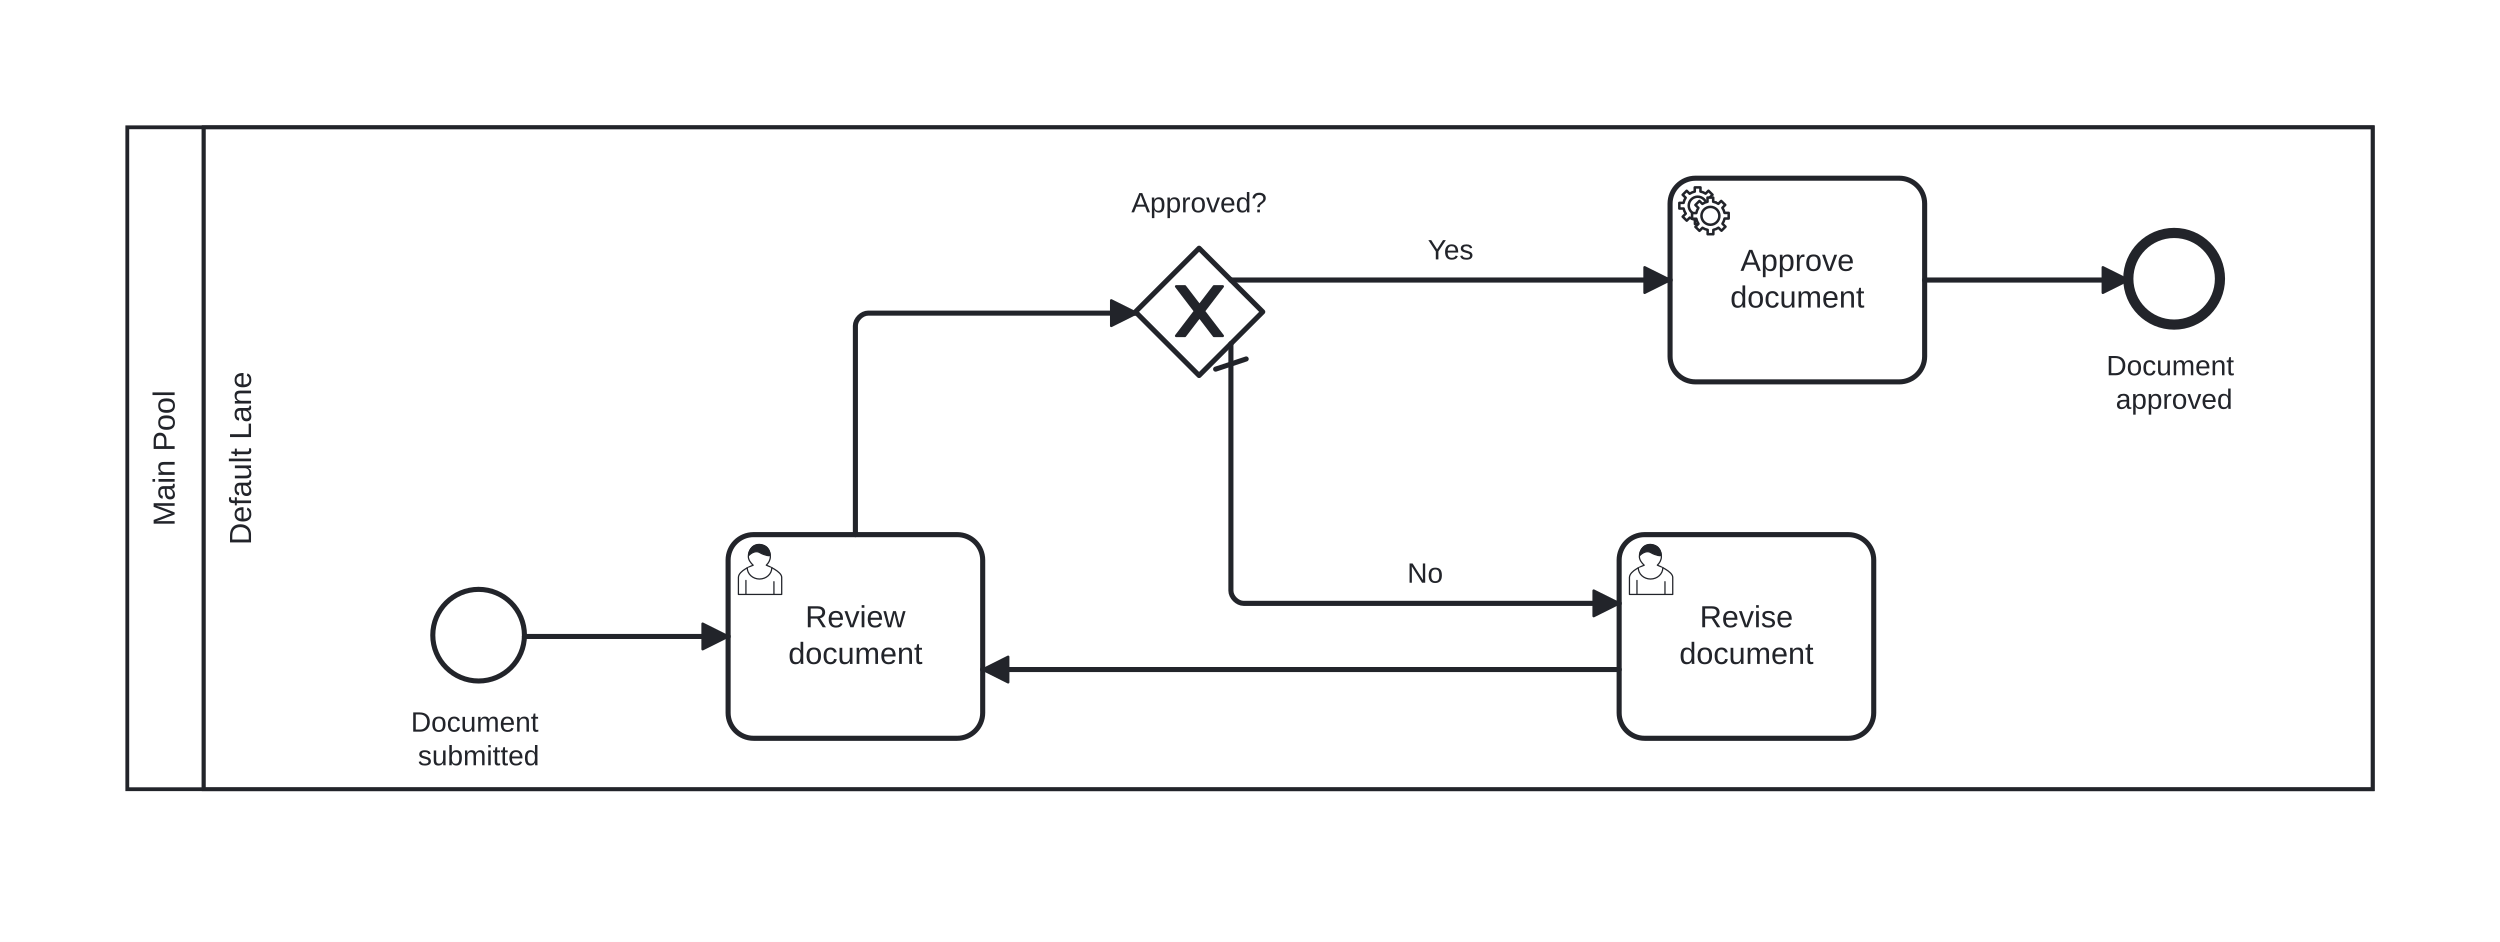
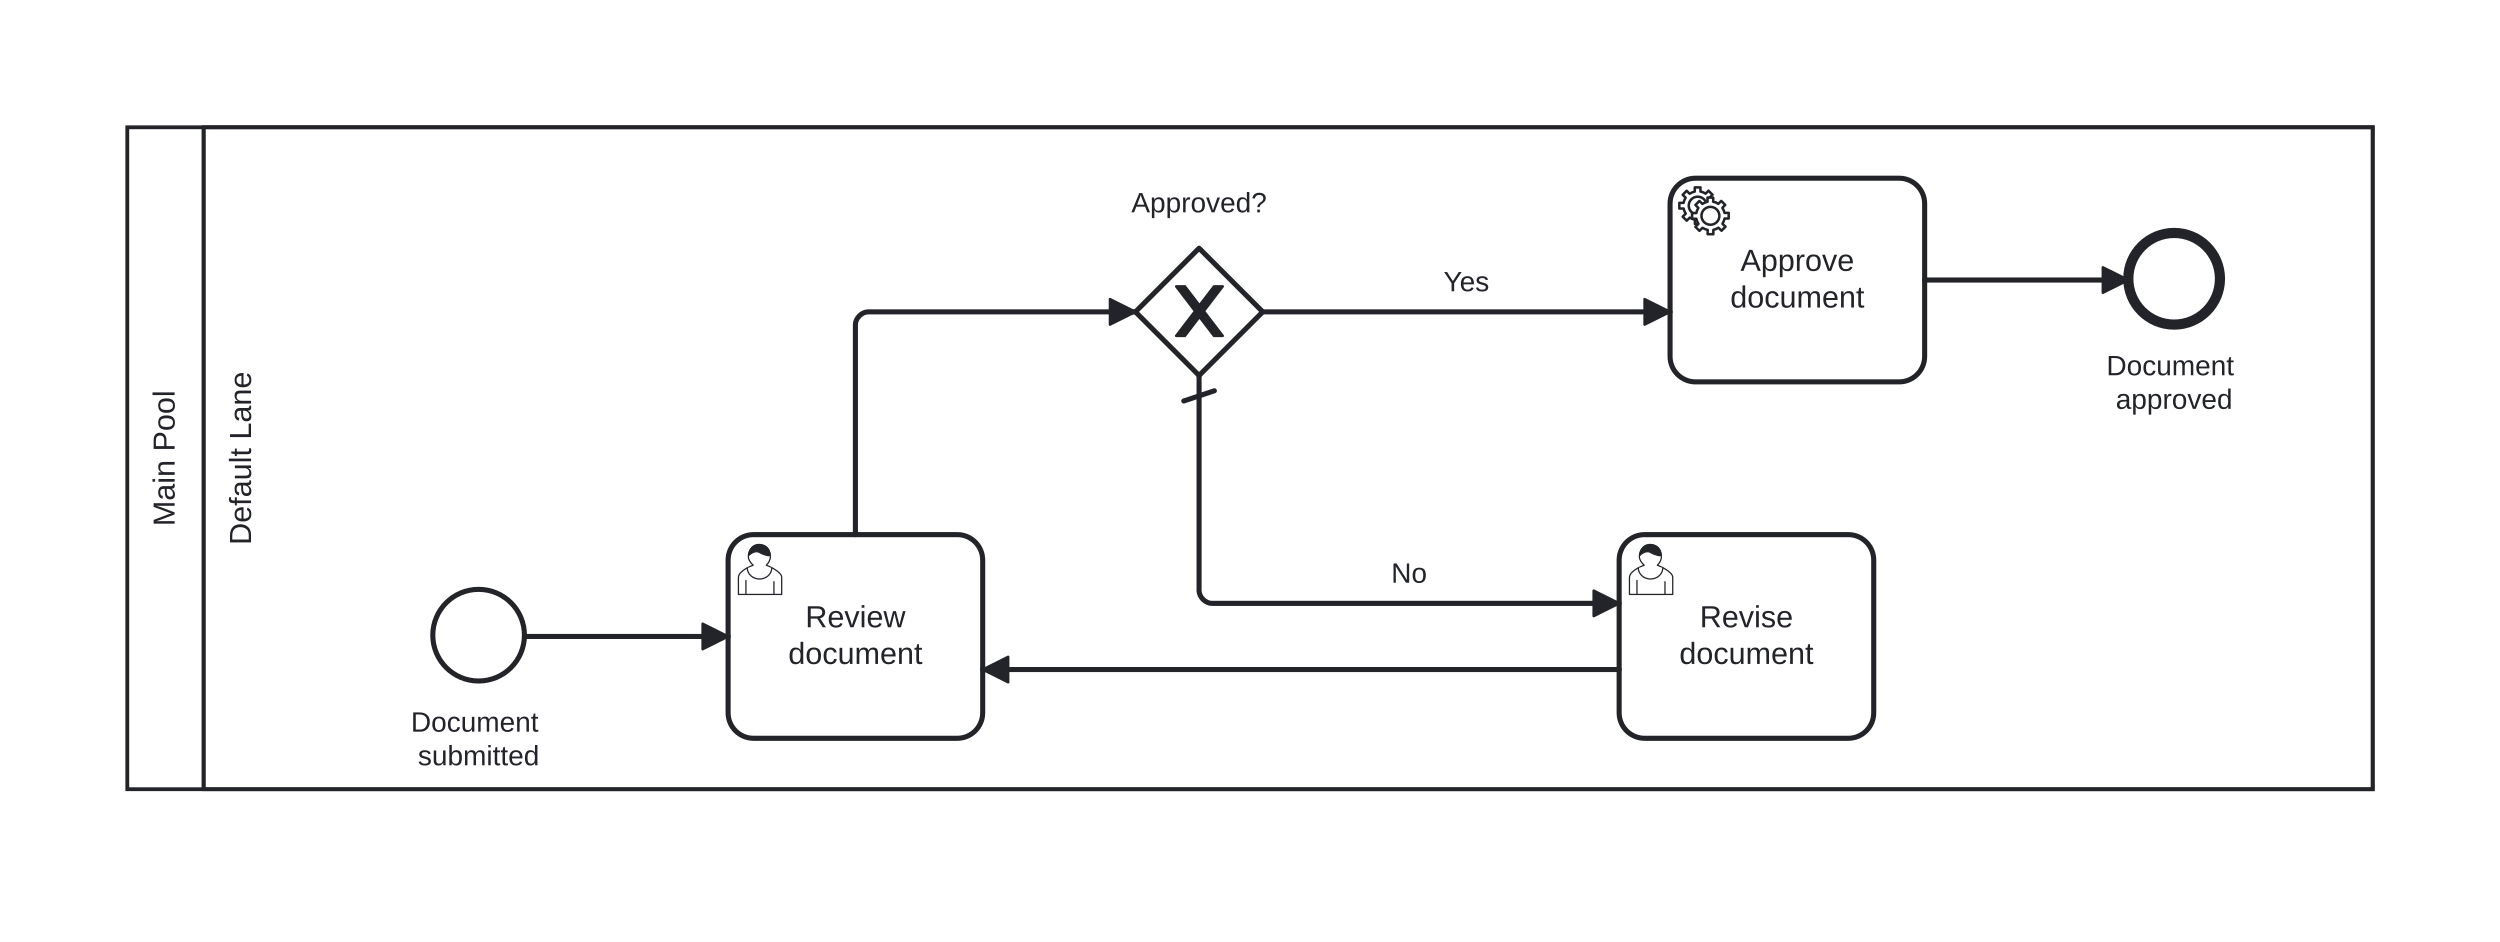
<svg xmlns="http://www.w3.org/2000/svg" width="982" height="370" viewBox="0 0 982 370" font-family="Arial, sans-serif">
  <defs>
    <marker id="seq-end" viewBox="0 0 20 20" refX="11" refY="10" markerWidth="10" markerHeight="10" orient="auto">
      <path d="M 1 5 L 11 10 L 1 15 Z" fill="#22242a" stroke="#22242a" stroke-width="1" stroke-linecap="round" stroke-linejoin="round" />
    </marker>
    <marker id="seq-default-src" viewBox="0 0 20 20" refX="0" refY="10" markerWidth="10" markerHeight="10" orient="auto">
      <path d="M 6 4 L 10 16" fill="none" stroke="#22242a" stroke-width="2" stroke-linecap="round" />
    </marker>
    <marker id="seq-conditional-src" viewBox="0 0 20 20" refX="-1" refY="10" markerWidth="10" markerHeight="10" orient="auto">
      <path d="M 0 10 L 8 6 L 16 10 L 8 14 Z" fill="#ffffff" stroke="#22242a" stroke-width="2" stroke-linejoin="round" />
    </marker>
    <marker id="msg-start" viewBox="0 0 20 20" refX="6" refY="6" markerWidth="20" markerHeight="20" orient="auto">
      <circle cx="6" cy="6" r="3.5" fill="#ffffff" stroke="#22242a" stroke-width="1" stroke-dasharray="10000, 1" />
    </marker>
    <marker id="msg-end" viewBox="0 0 20 20" refX="8.5" refY="5" markerWidth="20" markerHeight="20" orient="auto">
      <path d="m 1 5 l 0 -3 l 7 3 l -7 3 z" fill="#ffffff" stroke="#22242a" stroke-width="1" stroke-linecap="round" stroke-linejoin="round" stroke-dasharray="10000, 1" />
    </marker>
    <marker id="assoc-end" viewBox="0 0 20 20" refX="11" refY="10" markerWidth="10" markerHeight="10" orient="auto">
      <path d="M 1 5 L 11 10 L 1 15" fill="none" stroke="#22242a" stroke-width="1.5" stroke-linecap="round" stroke-linejoin="round" stroke-dasharray="10000, 1" />
    </marker>
  </defs>
  <rect width="982" height="370" fill="#ffffff" />
  <rect x="50" y="50" width="882" height="260" fill="#ffffff" fill-opacity="0.95" stroke="#22242a" stroke-width="1.5" />
  <path d="M 80 50 L 80 310" stroke="#22242a" stroke-width="1.5" fill="none" />
  <text x="68.6" y="180" text-anchor="middle" font-size="12" fill="#22242a" transform="rotate(-90,68.6,180)">Main Pool</text>
  <rect x="80" y="50" width="852" height="260" fill="#ffffff" fill-opacity="0.25" stroke="#22242a" stroke-width="1.5" />
  <text x="98.6" y="180" text-anchor="middle" font-size="12" fill="#22242a" transform="rotate(-90,98.6,180)">Default Lane</text>
  <g data-element-id="start1">
    <circle cx="188" cy="249.5" r="18" fill="#ffffff" fill-opacity="0.95" stroke="#22242a" stroke-width="2" />
    <text text-anchor="middle" font-size="11" fill="#22242a">
      <tspan x="188" y="287.4">Document</tspan>
      <tspan x="188" y="300.6">submitted</tspan>
    </text>
  </g>
  <g data-element-id="task1">
    <rect x="286" y="210" width="100" height="80" rx="10" ry="10" fill="#ffffff" fill-opacity="0.95" stroke="#22242a" stroke-width="2" />
    <text x="336" y="246.4" text-anchor="middle" font-size="12" fill="#22242a">Review</text>
    <text x="336" y="260.8" text-anchor="middle" font-size="12" fill="#22242a">document</text>
    <g transform="translate(286,210)">
      <path d="m 15,12 c 0.909,-0.845 1.594,-2.049 1.594,-3.385 0,-2.554 -1.805,-4.622 -4.357,-4.622 -2.552,0 -4.288,2.068 -4.288,4.622 0,1.348 0.974,2.562 1.896,3.405 -0.529,0.187 -5.669,2.097 -5.794,4.756 v 6.718 h 17 v -6.718 c 0,-2.298 -5.528,-4.595 -6.051,-4.776 zm -8,6 l 0,5.5 m 11,0 l 0,-5" fill="#ffffff" stroke="#22242a" stroke-width="0.5" stroke-linecap="round" stroke-linejoin="round" />
      <path d="m 15,12 m 2.162,1.009 c 0,2.447 -2.158,4.431 -4.821,4.431 -2.665,0 -4.822,-1.981 -4.822,-4.431 " fill="#ffffff" stroke="#22242a" stroke-width="0.5" stroke-linecap="round" stroke-linejoin="round" />
      <path d="m 15,12 m -6.9,-3.80 c 0,0 2.251,-2.358 4.274,-1.177 2.024,1.181 4.221,1.537 4.124,0.965 -0.098,-0.57 -0.117,-3.791 -4.191,-4.136 -3.575,0.001 -4.208,3.367 -4.207,4.348 z" fill="#22242a" stroke="#22242a" stroke-width="0.5" stroke-linecap="round" stroke-linejoin="round" />
    </g>
  </g>
  <g data-element-id="gw1">
    <polygon points="471,97.5 496,122.5 471,147.5 446,122.5" fill="#ffffff" fill-opacity="0.95" stroke="#22242a" stroke-width="2" stroke-linejoin="round" />
    <g transform="translate(446,97.5)">
      <path d="m 16,15 7.429,9.714 -7.429,9.714 3.429,0 5.714,-7.464 5.714,7.464 3.429,0 -7.429,-9.714 7.429,-9.714 -3.429,0 -5.714,7.464 -5.714,-7.464 -3.429,0 z" fill="#22242a" stroke="#22242a" stroke-width="1" stroke-linecap="round" stroke-linejoin="round" />
    </g>
    <text text-anchor="middle" font-size="11" fill="#22242a">
      <tspan x="471" y="83.4">Approved?</tspan>
    </text>
  </g>
  <g data-element-id="task2">
    <rect x="656" y="70" width="100" height="80" rx="10" ry="10" fill="#ffffff" fill-opacity="0.95" stroke="#22242a" stroke-width="2" />
    <text x="706" y="106.4" text-anchor="middle" font-size="12" fill="#22242a">Approve</text>
    <text x="706" y="120.8" text-anchor="middle" font-size="12" fill="#22242a">document</text>
    <g transform="translate(656,70)">
      <circle cx="11" cy="11" r="5" fill="#ffffff" stroke="none" />
      <path d="m 12,18 v -1.713 c 0.352,-0.07 0.704,-0.178 1.048,-0.321 0.344,-0.145 0.666,-0.321 0.966,-0.521 l 1.194,1.18 1.567,-1.577 -1.195,-1.18 c 0.403,-0.614 0.683,-1.299 0.825,-2.018 l 1.622,-0.01 v -2.22 l -1.637,0.01 c -0.073,-0.352 -0.178,-0.7 -0.324,-1.044 -0.145,-0.344 -0.321,-0.664 -0.523,-0.962 l 1.131,-1.136 -1.583,-1.563 -1.13,1.136 c -0.614,-0.401 -1.303,-0.681 -2.023,-0.822 l 0.009,-1.619 h -2.241 l 0.004,1.631 c -0.354,0.074 -0.705,0.18 -1.05,0.324 -0.344,0.144 -0.665,0.321 -0.964,0.52 l -1.17,-1.158 -1.567,1.579 1.168,1.157 c -0.403,0.613 -0.683,1.298 -0.825,2.017 l -1.659,0.003 v 2.222 l 1.672,-0.006 c 0.073,0.351 0.18,0.702 0.324,1.045 0.145,0.344 0.321,0.664 0.523,0.961 l -1.199,1.197 1.584,1.56 1.196,-1.193 c 0.614,0.403 1.303,0.682 2.023,0.823 l 7.19e-4,1.699 h 2.227 z m 0.221,-3.996 c -1.789,0.75 -3.858,-0.093 -4.61,-1.874 -0.752,-1.783 0.091,-3.846 1.88,-4.596 1.788,-0.749 3.857,0.093 4.609,1.874 0.752,1.782 -0.091,3.846 -1.88,4.596 z" fill="#ffffff" stroke="#22242a" stroke-width="1" stroke-linecap="round" stroke-linejoin="round" />
      <circle cx="16" cy="15" r="5" fill="#ffffff" stroke="none" />
      <path d="m 17,22 v -1.713 c 0.352,-0.07 0.704,-0.178 1.048,-0.321 0.344,-0.145 0.666,-0.321 0.966,-0.521 l 1.194,1.18 1.567,-1.577 -1.195,-1.18 c 0.403,-0.614 0.683,-1.299 0.825,-2.018 l 1.622,-0.01 v -2.22 l -1.637,0.01 c -0.073,-0.352 -0.178,-0.7 -0.324,-1.044 -0.145,-0.344 -0.321,-0.664 -0.523,-0.962 l 1.131,-1.136 -1.583,-1.563 -1.13,1.136 c -0.614,-0.401 -1.303,-0.681 -2.023,-0.822 l 0.009,-1.619 h -2.241 l 0.004,1.631 c -0.354,0.074 -0.705,0.18 -1.05,0.324 -0.344,0.144 -0.665,0.321 -0.964,0.52 l -1.17,-1.158 -1.567,1.579 1.168,1.157 c -0.403,0.613 -0.683,1.298 -0.825,2.017 l -1.659,0.003 v 2.222 l 1.672,-0.006 c 0.073,0.351 0.18,0.702 0.324,1.045 0.145,0.344 0.321,0.664 0.523,0.961 l -1.199,1.197 1.584,1.56 1.196,-1.193 c 0.614,0.403 1.303,0.682 2.023,0.823 l 7.19e-4,1.699 h 2.227 z m 0.221,-3.996 c -1.789,0.75 -3.858,-0.093 -4.61,-1.874 -0.752,-1.783 0.091,-3.846 1.88,-4.596 1.788,-0.749 3.857,0.093 4.609,1.874 0.752,1.782 -0.091,3.846 -1.88,4.596 z" fill="#ffffff" stroke="#22242a" stroke-width="1" stroke-linecap="round" stroke-linejoin="round" />
    </g>
  </g>
  <g data-element-id="task3">
    <rect x="636" y="210" width="100" height="80" rx="10" ry="10" fill="#ffffff" fill-opacity="0.95" stroke="#22242a" stroke-width="2" />
    <text x="686" y="246.4" text-anchor="middle" font-size="12" fill="#22242a">Revise</text>
    <text x="686" y="260.8" text-anchor="middle" font-size="12" fill="#22242a">document</text>
    <g transform="translate(636,210)">
      <path d="m 15,12 c 0.909,-0.845 1.594,-2.049 1.594,-3.385 0,-2.554 -1.805,-4.622 -4.357,-4.622 -2.552,0 -4.288,2.068 -4.288,4.622 0,1.348 0.974,2.562 1.896,3.405 -0.529,0.187 -5.669,2.097 -5.794,4.756 v 6.718 h 17 v -6.718 c 0,-2.298 -5.528,-4.595 -6.051,-4.776 zm -8,6 l 0,5.5 m 11,0 l 0,-5" fill="#ffffff" stroke="#22242a" stroke-width="0.5" stroke-linecap="round" stroke-linejoin="round" />
      <path d="m 15,12 m 2.162,1.009 c 0,2.447 -2.158,4.431 -4.821,4.431 -2.665,0 -4.822,-1.981 -4.822,-4.431 " fill="#ffffff" stroke="#22242a" stroke-width="0.5" stroke-linecap="round" stroke-linejoin="round" />
      <path d="m 15,12 m -6.9,-3.80 c 0,0 2.251,-2.358 4.274,-1.177 2.024,1.181 4.221,1.537 4.124,0.965 -0.098,-0.57 -0.117,-3.791 -4.191,-4.136 -3.575,0.001 -4.208,3.367 -4.207,4.348 z" fill="#22242a" stroke="#22242a" stroke-width="0.5" stroke-linecap="round" stroke-linejoin="round" />
    </g>
  </g>
  <g data-element-id="end1">
    <circle cx="854" cy="109.5" r="18" fill="#ffffff" fill-opacity="0.95" stroke="#22242a" stroke-width="4" />
    <text text-anchor="middle" font-size="11" fill="#22242a">
      <tspan x="854" y="147.4">Document</tspan>
      <tspan x="854" y="160.6">approved</tspan>
    </text>
  </g>
  <path data-element-id="f1" data-waypoints="206,250 286,250" d="M 206 250 L 286 250" stroke="#22242a" stroke-width="2" fill="none" stroke-linecap="round" stroke-linejoin="round" marker-end="url(#seq-end)" />
-   <path data-element-id="f2" data-waypoints="336,210 336,123 446.5,123" d="M 336 210 L 336 128 C 336 125.5 338.5 123 341 123 L 446.5 123" stroke="#22242a" stroke-width="2" fill="none" stroke-linecap="round" stroke-linejoin="round" marker-end="url(#seq-end)" />
-   <path data-element-id="f3" data-waypoints="483.5,110 656,110" d="M 483.5 110 L 656 110" stroke="#22242a" stroke-width="2" fill="none" stroke-linecap="round" stroke-linejoin="round" marker-end="url(#seq-end)" />
+   <path data-element-id="f2" data-waypoints="336,210 336,122.5 446,122.5" d="M 336 210 L 336 127.5 C 336 125 338.5 122.5 341 122.5 L 446 122.5" stroke="#22242a" stroke-width="2" fill="none" stroke-linecap="round" stroke-linejoin="round" marker-end="url(#seq-end)" />
+   <path data-element-id="f3" data-waypoints="496,122.5 656,122.5" d="M 496 122.5 L 656 122.5" stroke="#22242a" stroke-width="2" fill="none" stroke-linecap="round" stroke-linejoin="round" marker-end="url(#seq-end)" />
  <text text-anchor="middle" font-size="11" fill="#22242a">
-     <tspan x="569.8" y="101.9">Yes</tspan>
+     <tspan x="576" y="114.4">Yes</tspan>
  </text>
-   <path data-element-id="f4" data-waypoints="483.5,135 483.5,237 636,237" d="M 483.5 135 L 483.5 232 C 483.5 234.5 486 237 488.5 237 L 636 237" stroke="#22242a" stroke-width="2" fill="none" stroke-linecap="round" stroke-linejoin="round" marker-start="url(#seq-default-src)" marker-end="url(#seq-end)" />
+   <path data-element-id="f4" data-waypoints="471,147.5 471,237 636,237" d="M 471 147.5 L 471 232 C 471 234.5 473.5 237 476 237 L 636 237" stroke="#22242a" stroke-width="2" fill="none" stroke-linecap="round" stroke-linejoin="round" marker-start="url(#seq-default-src)" marker-end="url(#seq-end)" />
  <text text-anchor="middle" font-size="11" fill="#22242a">
-     <tspan x="559.8" y="228.9">No</tspan>
+     <tspan x="553.5" y="228.9">No</tspan>
  </text>
  <path data-element-id="f5" data-waypoints="636,263 386,263" d="M 636 263 L 386 263" stroke="#22242a" stroke-width="2" fill="none" stroke-linecap="round" stroke-linejoin="round" marker-end="url(#seq-end)" />
  <path data-element-id="f6" data-waypoints="756,110 836,110" d="M 756 110 L 836 110" stroke="#22242a" stroke-width="2" fill="none" stroke-linecap="round" stroke-linejoin="round" marker-end="url(#seq-end)" />
</svg>
